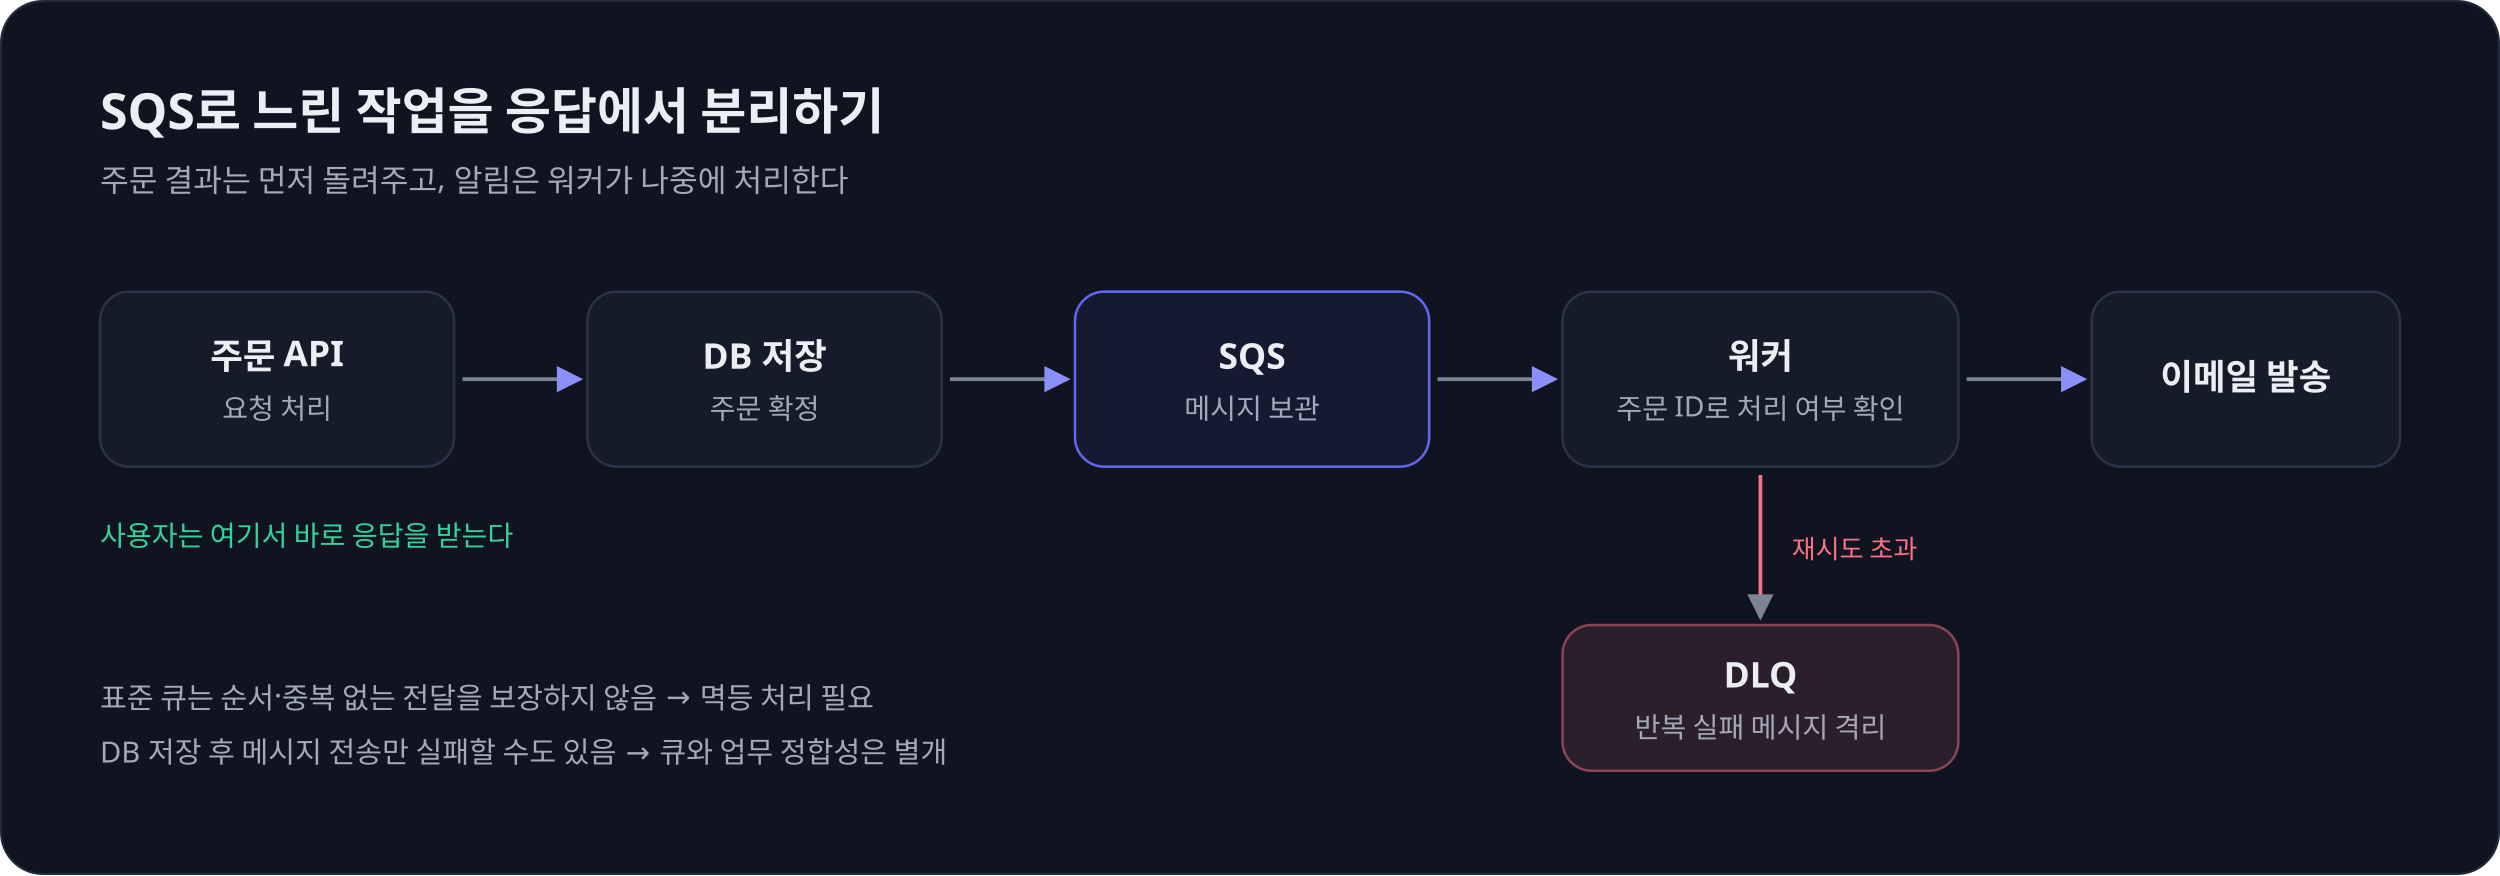
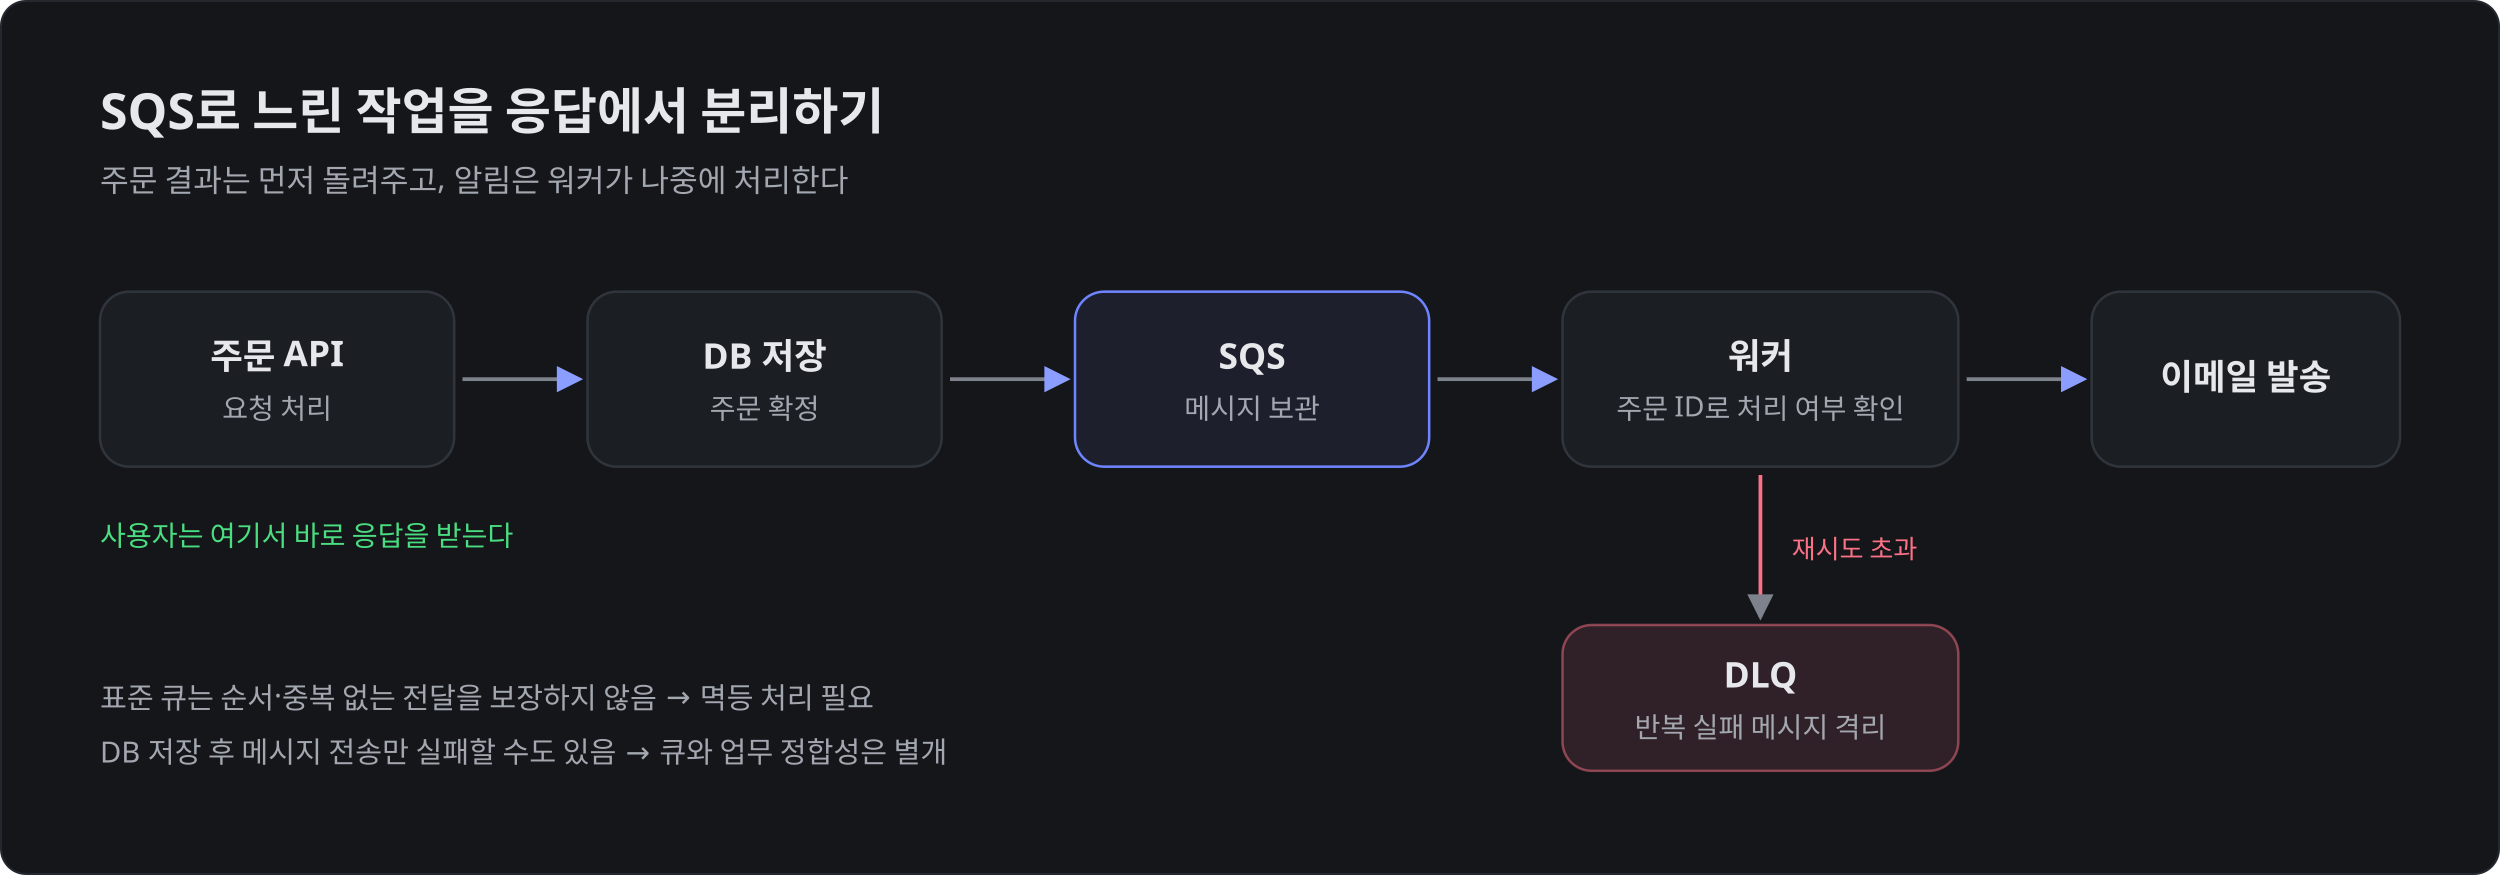
<svg xmlns="http://www.w3.org/2000/svg" viewBox="0 0 1200 420" width="1200" height="420" role="img" aria-label="SQS 비동기 처리와 DLQ">
  <defs>
    <marker id="arw" viewBox="0 0 10 10" refX="8.5" refY="5" markerWidth="7" markerHeight="7" orient="auto-start-reverse">
-       <path d="M0 0 L10 5 L0 10 z" fill="#7c8496" />
+       <path d="M0 0 L10 5 L0 10 z" fill="#7d828c" />
    </marker>
    <marker id="arwA" viewBox="0 0 10 10" refX="8.5" refY="5" markerWidth="7" markerHeight="7" orient="auto-start-reverse">
-       <path d="M0 0 L10 5 L0 10 z" fill="#8b8ff8" />
+       <path d="M0 0 L10 5 L0 10 z" fill="#8b9dff" />
    </marker>
  </defs>
-   <rect x="0.5" y="0.5" width="1199" height="419" rx="20" fill="#0f1420" stroke="#222a3b" />
+   <rect x="0.5" y="0.5" width="1199" height="419" rx="12" fill="#14161a" stroke="#24272e" />
  <g font-family="'Pretendard Variable', Pretendard, 'Apple SD Gothic Neo', 'Malgun Gothic', 'Noto Sans KR', system-ui, sans-serif">
-     <text x="48" y="62" font-size="24" font-weight="700" fill="#eceef4" text-anchor="start">SQS로 느린 작업을 응답에서 분리하기</text>
-     <text x="48" y="92" font-size="15" font-weight="400" fill="#a3a9b8" text-anchor="start">주문 결과는 먼저 돌려주고, 알림은 워커가 나중에 처리한다</text>
-     <rect x="48" y="140" width="170" height="84" rx="14" fill="#151b29" stroke="#2a3347" stroke-width="1.2" />
-     <text x="133" y="177" font-size="17" font-weight="650" fill="#eceef4" text-anchor="middle">주문 API</text>
-     <text x="133" y="201" font-size="13.5" font-weight="400" fill="#a3a9b8" text-anchor="middle">요청 처리</text>
-     <path d="M222 182 L278 182" stroke="#7c8496" stroke-width="1.8" fill="none" marker-end="url(#arwA)" />
-     <rect x="282" y="140" width="170" height="84" rx="14" fill="#151b29" stroke="#2a3347" stroke-width="1.2" />
-     <text x="367" y="177" font-size="17" font-weight="650" fill="#eceef4" text-anchor="middle">DB 저장</text>
-     <text x="367" y="201" font-size="13.5" font-weight="400" fill="#a3a9b8" text-anchor="middle">주문 확정</text>
-     <path d="M456 182 L512 182" stroke="#7c8496" stroke-width="1.8" fill="none" marker-end="url(#arwA)" />
-     <rect x="516" y="140" width="170" height="84" rx="14" fill="rgba(99,102,241,0.08)" stroke="#6366f1" stroke-width="1.2" />
-     <text x="601" y="177" font-size="17" font-weight="650" fill="#eceef4" text-anchor="middle">SQS</text>
-     <text x="601" y="201" font-size="13.5" font-weight="400" fill="#a3a9b8" text-anchor="middle">메시지 보관</text>
-     <path d="M690 182 L746 182" stroke="#7c8496" stroke-width="1.8" fill="none" marker-end="url(#arwA)" />
-     <rect x="750" y="140" width="190" height="84" rx="14" fill="#151b29" stroke="#2a3347" stroke-width="1.2" />
-     <text x="845" y="177" font-size="17" font-weight="650" fill="#eceef4" text-anchor="middle">워커</text>
-     <text x="845" y="201" font-size="13.5" font-weight="400" fill="#a3a9b8" text-anchor="middle">주문 ID로 처리 여부 확인</text>
-     <path d="M944 182 L1000 182" stroke="#7c8496" stroke-width="1.8" fill="none" marker-end="url(#arwA)" />
-     <rect x="1004" y="140" width="148" height="84" rx="14" fill="#151b29" stroke="#2a3347" stroke-width="1.2" />
-     <text x="1078" y="187" font-size="17" font-weight="650" fill="#eceef4" text-anchor="middle">이메일 발송</text>
-     <text x="48" y="262" font-size="13.5" font-weight="400" fill="#34d399" text-anchor="start">사용자는 여기서 바로 응답을 받는다</text>
+     <text x="48" y="62" font-size="24" font-weight="700" fill="#e7e8eb" text-anchor="start">SQS로 느린 작업을 응답에서 분리하기</text>
+     <text x="48" y="92" font-size="15" font-weight="400" fill="#a3a7b0" text-anchor="start">주문 결과는 먼저 돌려주고, 알림은 워커가 나중에 처리한다</text>
+     <rect x="48" y="140" width="170" height="84" rx="14" fill="#1b1e23" stroke="#30343c" stroke-width="1.2" />
+     <text x="133" y="177" font-size="17" font-weight="650" fill="#e7e8eb" text-anchor="middle">주문 API</text>
+     <text x="133" y="201" font-size="13.5" font-weight="400" fill="#a3a7b0" text-anchor="middle">요청 처리</text>
+     <path d="M222 182 L278 182" stroke="#7d828c" stroke-width="1.8" fill="none" marker-end="url(#arwA)" />
+     <rect x="282" y="140" width="170" height="84" rx="14" fill="#1b1e23" stroke="#30343c" stroke-width="1.2" />
+     <text x="367" y="177" font-size="17" font-weight="650" fill="#e7e8eb" text-anchor="middle">DB 저장</text>
+     <text x="367" y="201" font-size="13.5" font-weight="400" fill="#a3a7b0" text-anchor="middle">주문 확정</text>
+     <path d="M456 182 L512 182" stroke="#7d828c" stroke-width="1.8" fill="none" marker-end="url(#arwA)" />
+     <rect x="516" y="140" width="170" height="84" rx="14" fill="rgba(139,157,255,0.08)" stroke="#6f84ff" stroke-width="1.2" />
+     <text x="601" y="177" font-size="17" font-weight="650" fill="#e7e8eb" text-anchor="middle">SQS</text>
+     <text x="601" y="201" font-size="13.5" font-weight="400" fill="#a3a7b0" text-anchor="middle">메시지 보관</text>
+     <path d="M690 182 L746 182" stroke="#7d828c" stroke-width="1.8" fill="none" marker-end="url(#arwA)" />
+     <rect x="750" y="140" width="190" height="84" rx="14" fill="#1b1e23" stroke="#30343c" stroke-width="1.2" />
+     <text x="845" y="177" font-size="17" font-weight="650" fill="#e7e8eb" text-anchor="middle">워커</text>
+     <text x="845" y="201" font-size="13.5" font-weight="400" fill="#a3a7b0" text-anchor="middle">주문 ID로 처리 여부 확인</text>
+     <path d="M944 182 L1000 182" stroke="#7d828c" stroke-width="1.8" fill="none" marker-end="url(#arwA)" />
+     <rect x="1004" y="140" width="148" height="84" rx="14" fill="#1b1e23" stroke="#30343c" stroke-width="1.2" />
+     <text x="1078" y="187" font-size="17" font-weight="650" fill="#e7e8eb" text-anchor="middle">이메일 발송</text>
+     <text x="48" y="262" font-size="13.5" font-weight="400" fill="#4ade80" text-anchor="start">사용자는 여기서 바로 응답을 받는다</text>
    <rect x="750" y="300" width="190" height="70" rx="14" fill="rgba(251,113,133,0.12)" stroke="rgba(251,113,133,0.5)" stroke-width="1.2" />
-     <text x="845" y="330" font-size="17" font-weight="650" fill="#eceef4" text-anchor="middle">DLQ</text>
-     <text x="845" y="354" font-size="13.5" font-weight="400" fill="#a3a9b8" text-anchor="middle">반복 실패 메시지 격리</text>
+     <text x="845" y="330" font-size="17" font-weight="650" fill="#e7e8eb" text-anchor="middle">DLQ</text>
+     <text x="845" y="354" font-size="13.5" font-weight="400" fill="#a3a7b0" text-anchor="middle">반복 실패 메시지 격리</text>
    <path d="M845 228 L845 296" stroke="#fb7185" stroke-width="1.8" fill="none" marker-end="url(#arw)" />
    <text x="860" y="268" font-size="12.5" font-weight="400" fill="#fb7185" text-anchor="start">재시도 초과</text>
-     <text x="48" y="340" font-size="14" font-weight="400" fill="#a3a9b8" text-anchor="start">표준 큐는 순서·중복 없는 전달을 보장하지 않음 → 멱등 처리 필요</text>
-     <text x="48" y="366" font-size="14" font-weight="400" fill="#a3a9b8" text-anchor="start">DB 저장 후 메시지 전송만 실패할 수도 있음 → 큐와 업무 정합성은 별개</text>
+     <text x="48" y="340" font-size="14" font-weight="400" fill="#a3a7b0" text-anchor="start">표준 큐는 순서·중복 없는 전달을 보장하지 않음 → 멱등 처리 필요</text>
+     <text x="48" y="366" font-size="14" font-weight="400" fill="#a3a7b0" text-anchor="start">DB 저장 후 메시지 전송만 실패할 수도 있음 → 큐와 업무 정합성은 별개</text>
  </g>
</svg>
